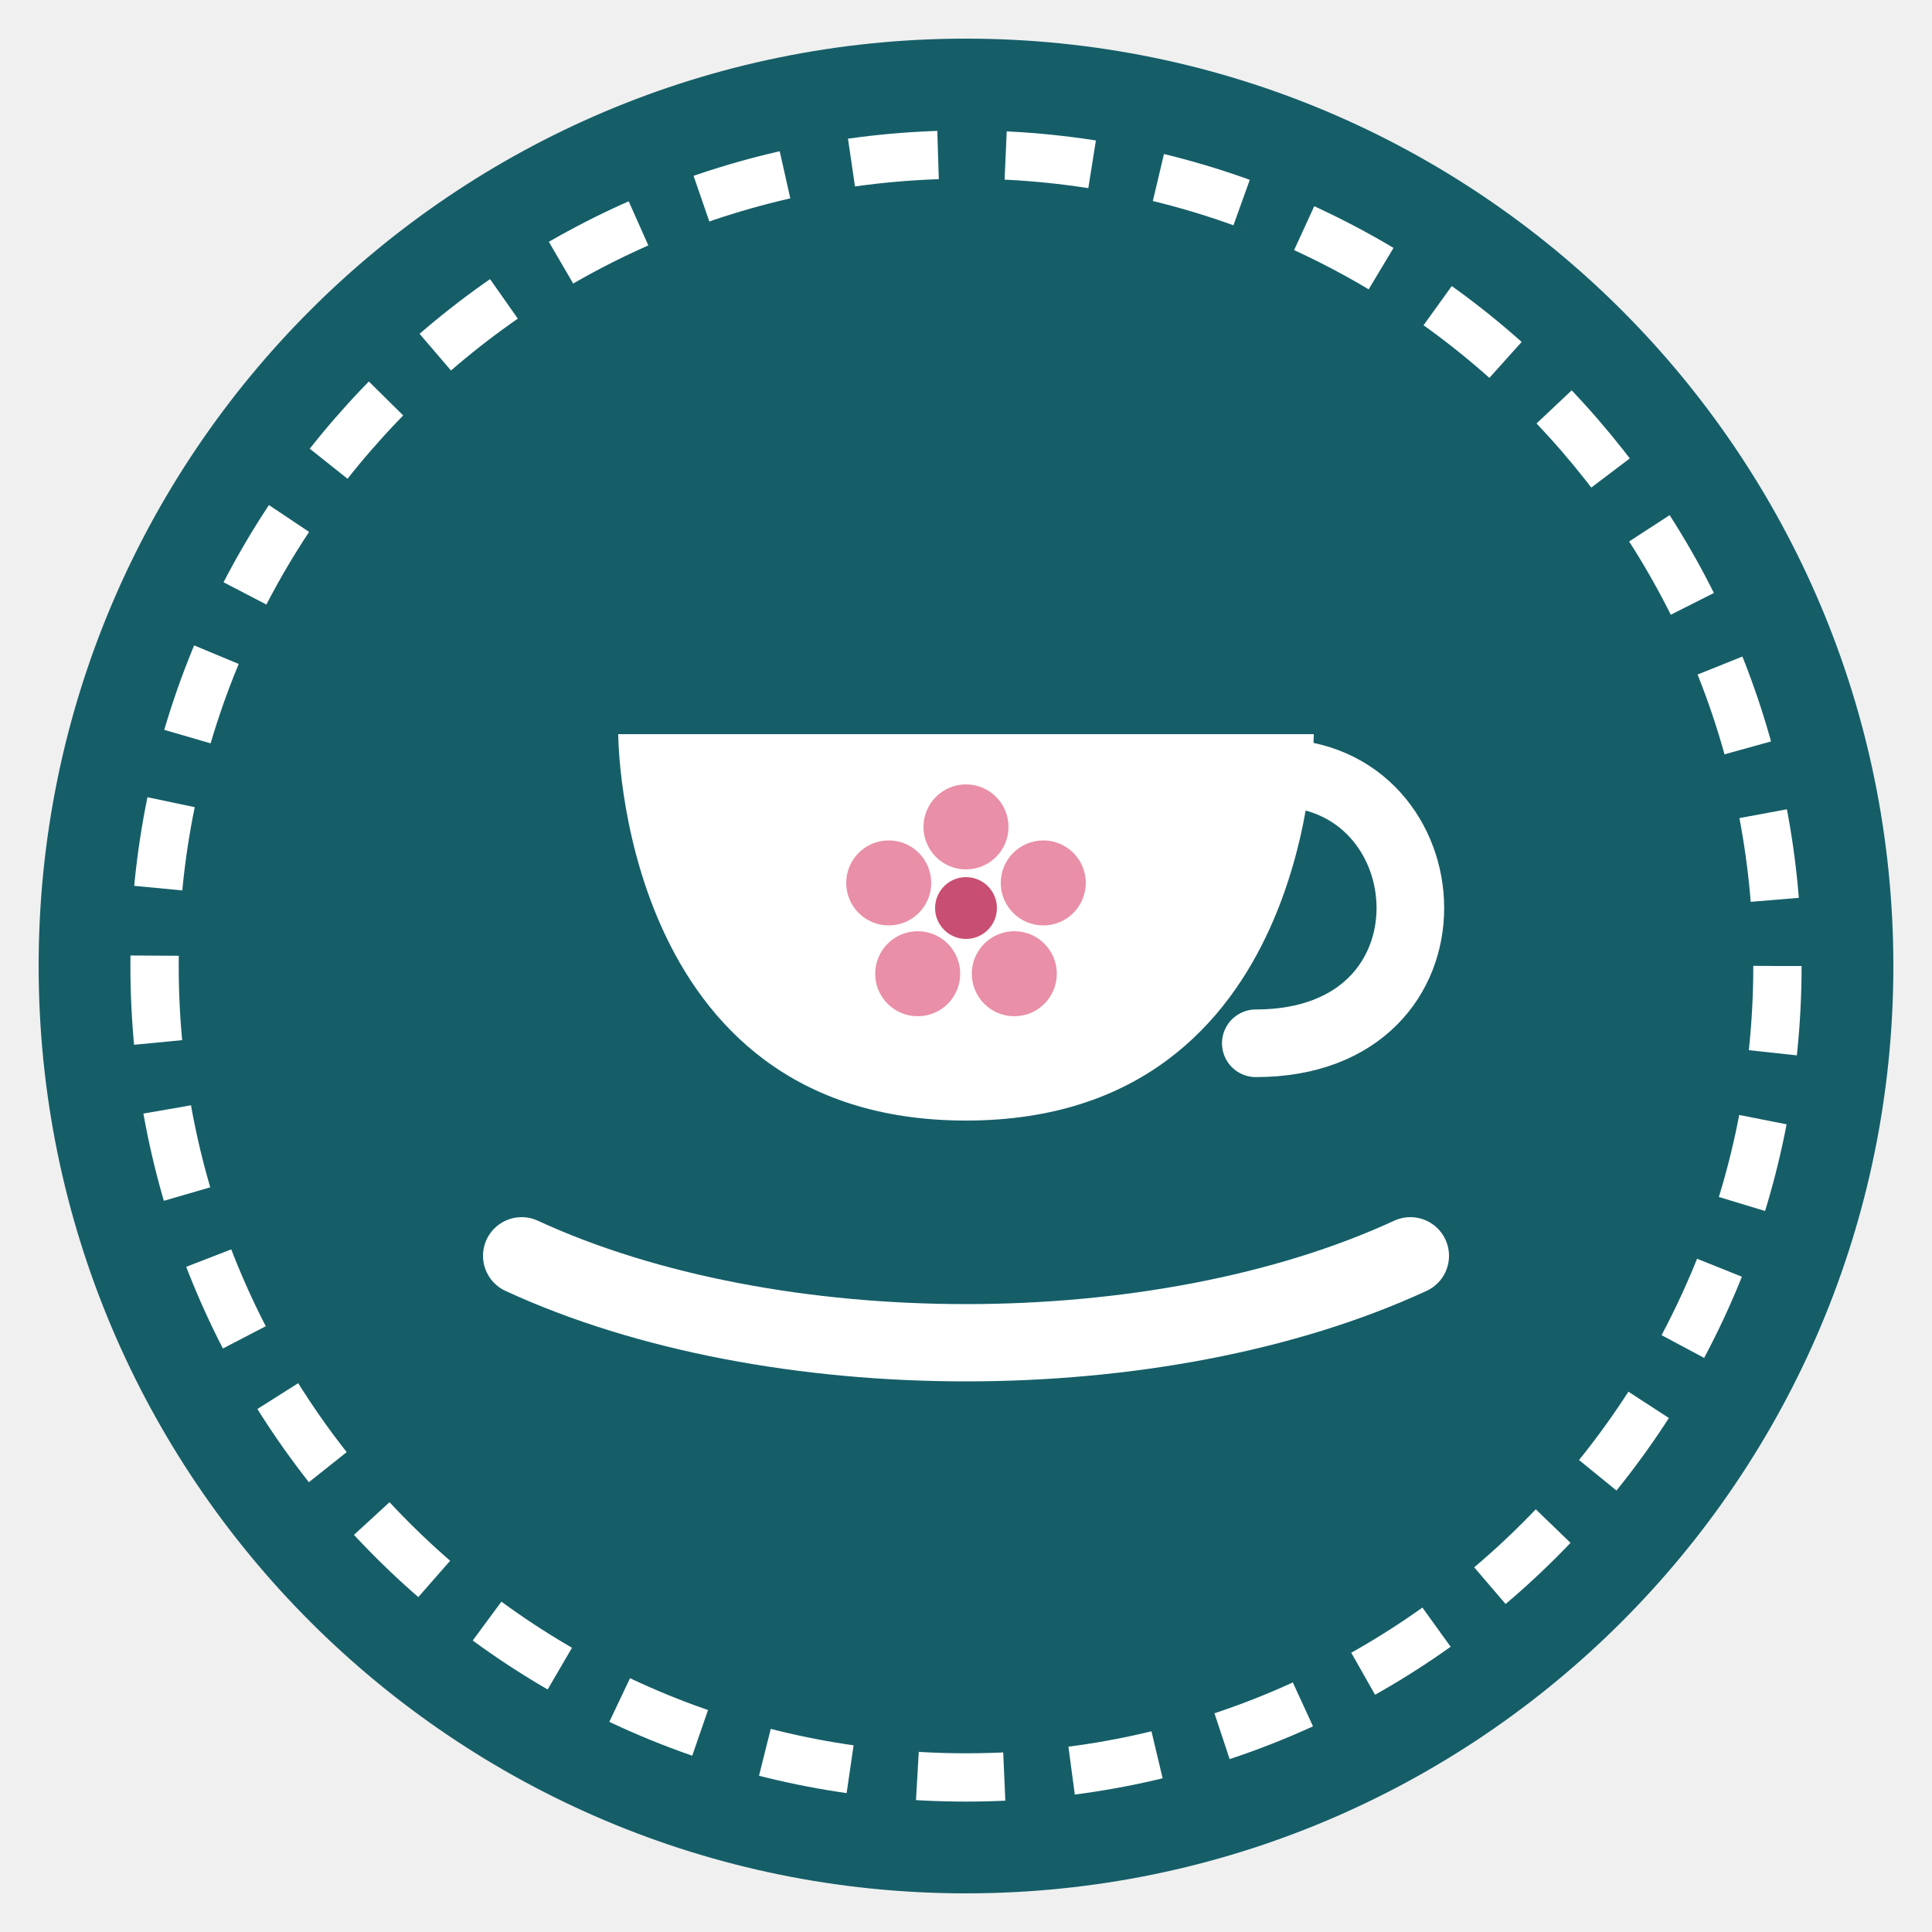
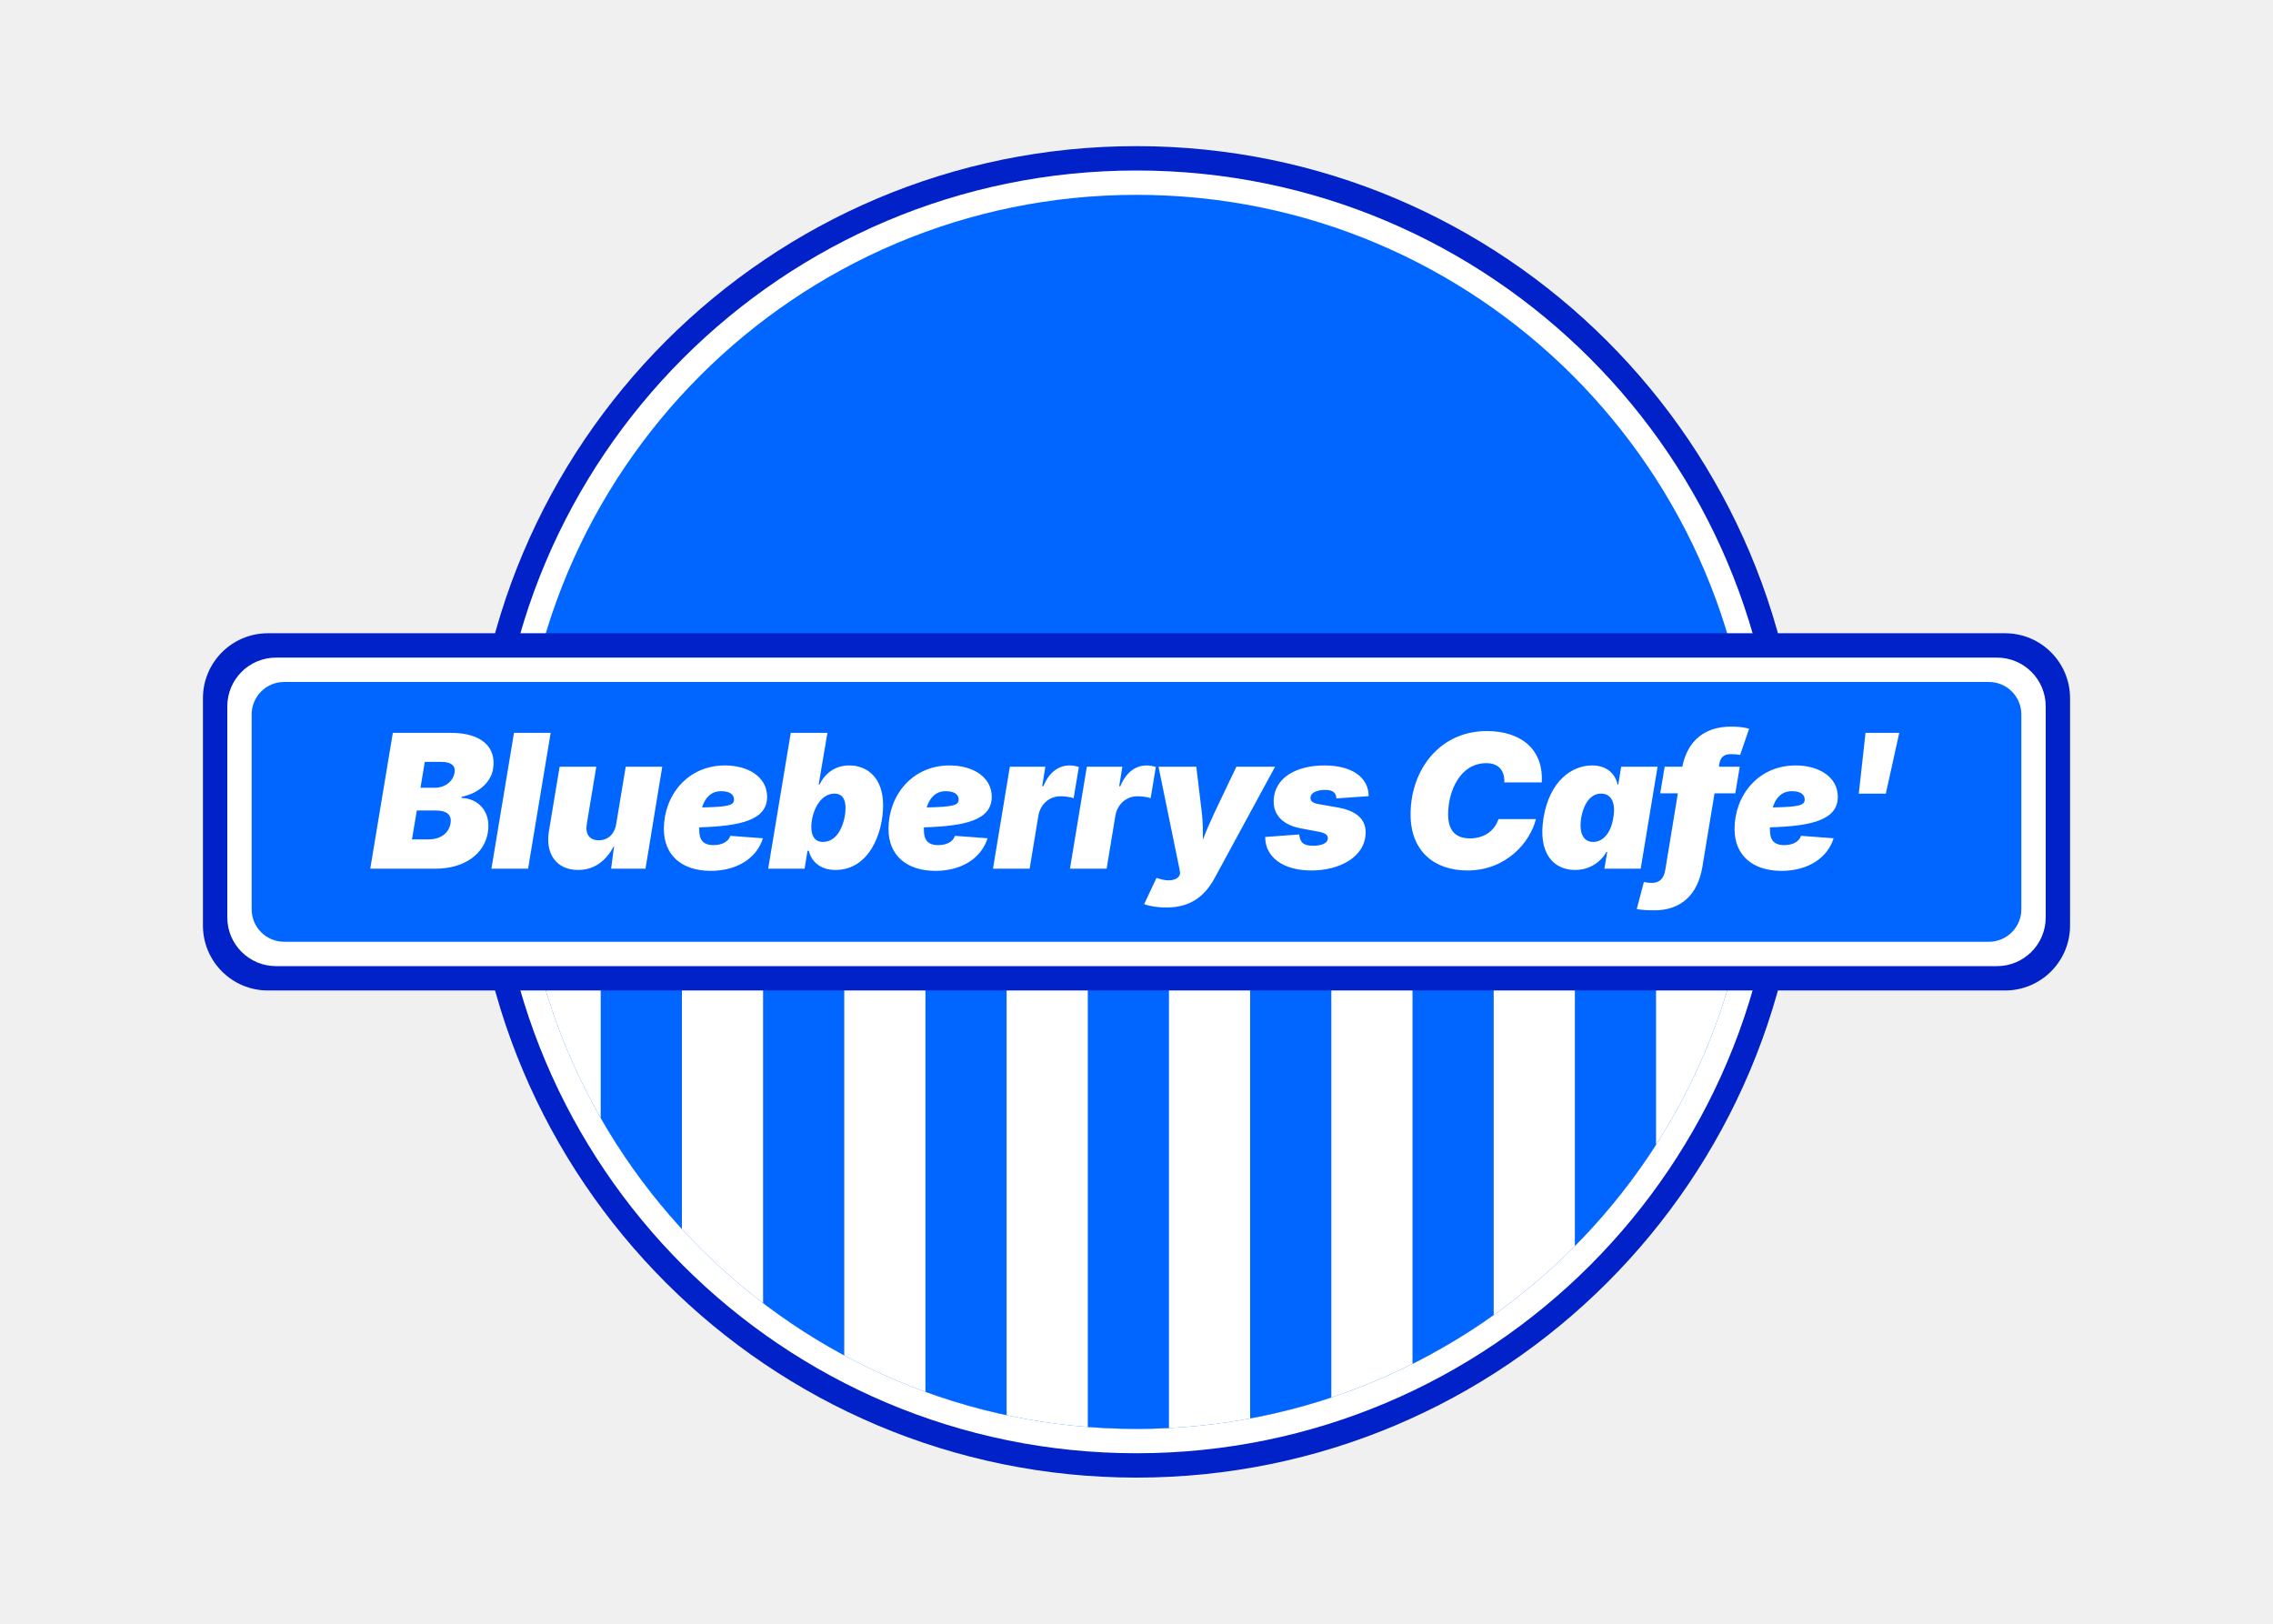
- <svg xmlns="http://www.w3.org/2000/svg" viewBox="0 0 100 100" fill="none">
-   <circle cx="50" cy="50" r="48" fill="#155E68" />
-   <circle cx="50" cy="50" r="42" fill="none" stroke="#FFFFFF" stroke-width="2.5" stroke-dasharray="4.5 3.5" />
-   <path d="M32 38 C32 38 32 58 50 58 C68 58 68 38 68 38 Z" fill="#FFFFFF" />
-   <path d="M66 40 C75 40 76 54 65 54" fill="none" stroke="#FFFFFF" stroke-width="3.5" stroke-linecap="round" />
-   <path d="M27 65 C40 71 60 71 73 65" fill="none" stroke="#FFFFFF" stroke-width="4" stroke-linecap="round" />
-   <g transform="translate(50, 47)">
-     <circle cx="0" cy="-4.2" r="2.2" fill="#E98FA7" />
-     <circle cx="4.0" cy="-1.3" r="2.2" fill="#E98FA7" />
-     <circle cx="2.5" cy="3.4" r="2.2" fill="#E98FA7" />
-     <circle cx="-2.5" cy="3.4" r="2.2" fill="#E98FA7" />
-     <circle cx="-4.0" cy="-1.3" r="2.2" fill="#E98FA7" />
-     <circle cx="0" cy="0" r="1.6" fill="#C94F72" />
+ <svg xmlns="http://www.w3.org/2000/svg" viewBox="0 0 280 200" fill="none">
+   <defs>
+     <clipPath id="fav-inner-clip">
+       <circle cx="140" cy="100" r="76" />
+     </clipPath>
+   </defs>
+   <circle cx="140" cy="100" r="82" fill="#0022C8" />
+   <circle cx="140" cy="100" r="79" fill="#FFFFFF" />
+   <circle cx="140" cy="100" r="76" fill="#0066FF" />
+   <g clip-path="url(#fav-inner-clip)">
+     <rect x="50" y="100" width="180" height="80" fill="#FFFFFF" />
+     <rect x="74" y="100" width="10" height="80" fill="#0066FF" />
+     <rect x="94" y="100" width="10" height="80" fill="#0066FF" />
+     <rect x="114" y="100" width="10" height="80" fill="#0066FF" />
+     <rect x="134" y="100" width="10" height="80" fill="#0066FF" />
+     <rect x="154" y="100" width="10" height="80" fill="#0066FF" />
+     <rect x="174" y="100" width="10" height="80" fill="#0066FF" />
+     <rect x="194" y="100" width="10" height="80" fill="#0066FF" />
  </g>
+   <rect x="25" y="78" width="230" height="44" rx="8" fill="#0022C8" />
+   <rect x="28" y="81" width="224" height="38" rx="6" fill="#FFFFFF" />
+   <rect x="31" y="84" width="218" height="32" rx="4" fill="#0066FF" />
+   <text x="140" y="107" fill="#FFFFFF" text-anchor="middle" font-family="system-ui, -apple-system, sans-serif" font-weight="900" font-style="italic" font-size="23px" letter-spacing="-0.5px">Blueberrys Cafe'</text>
</svg>
